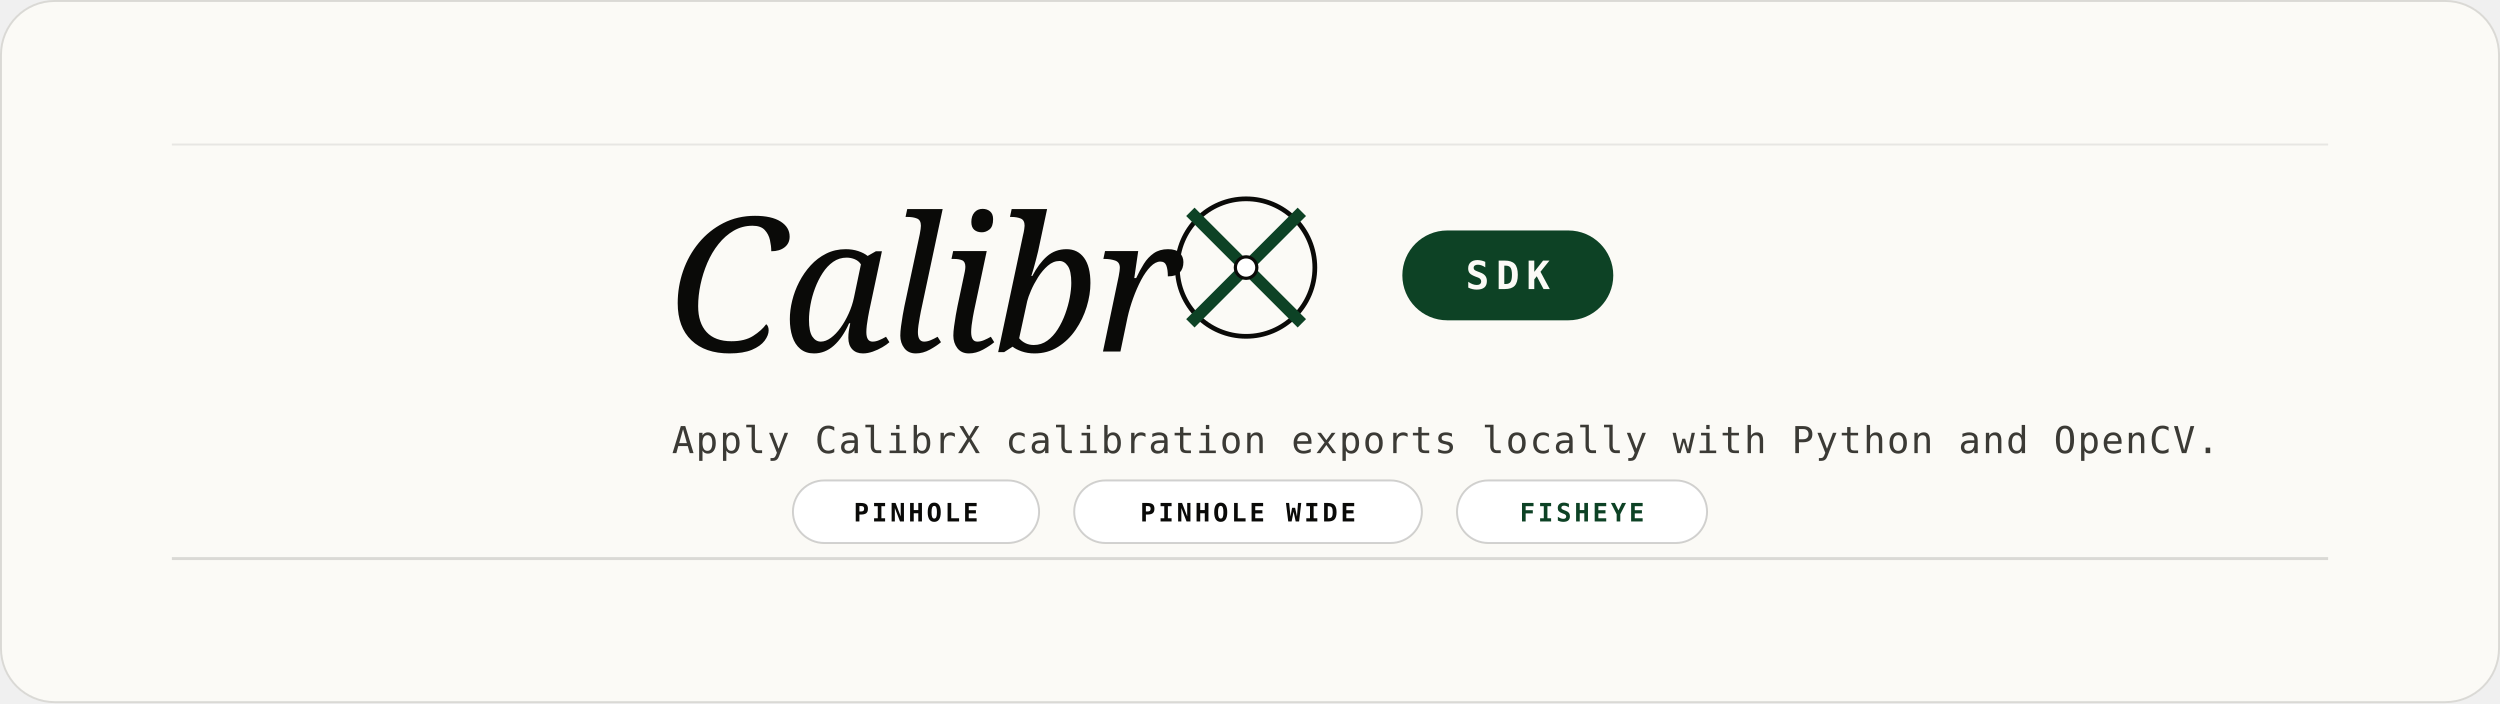
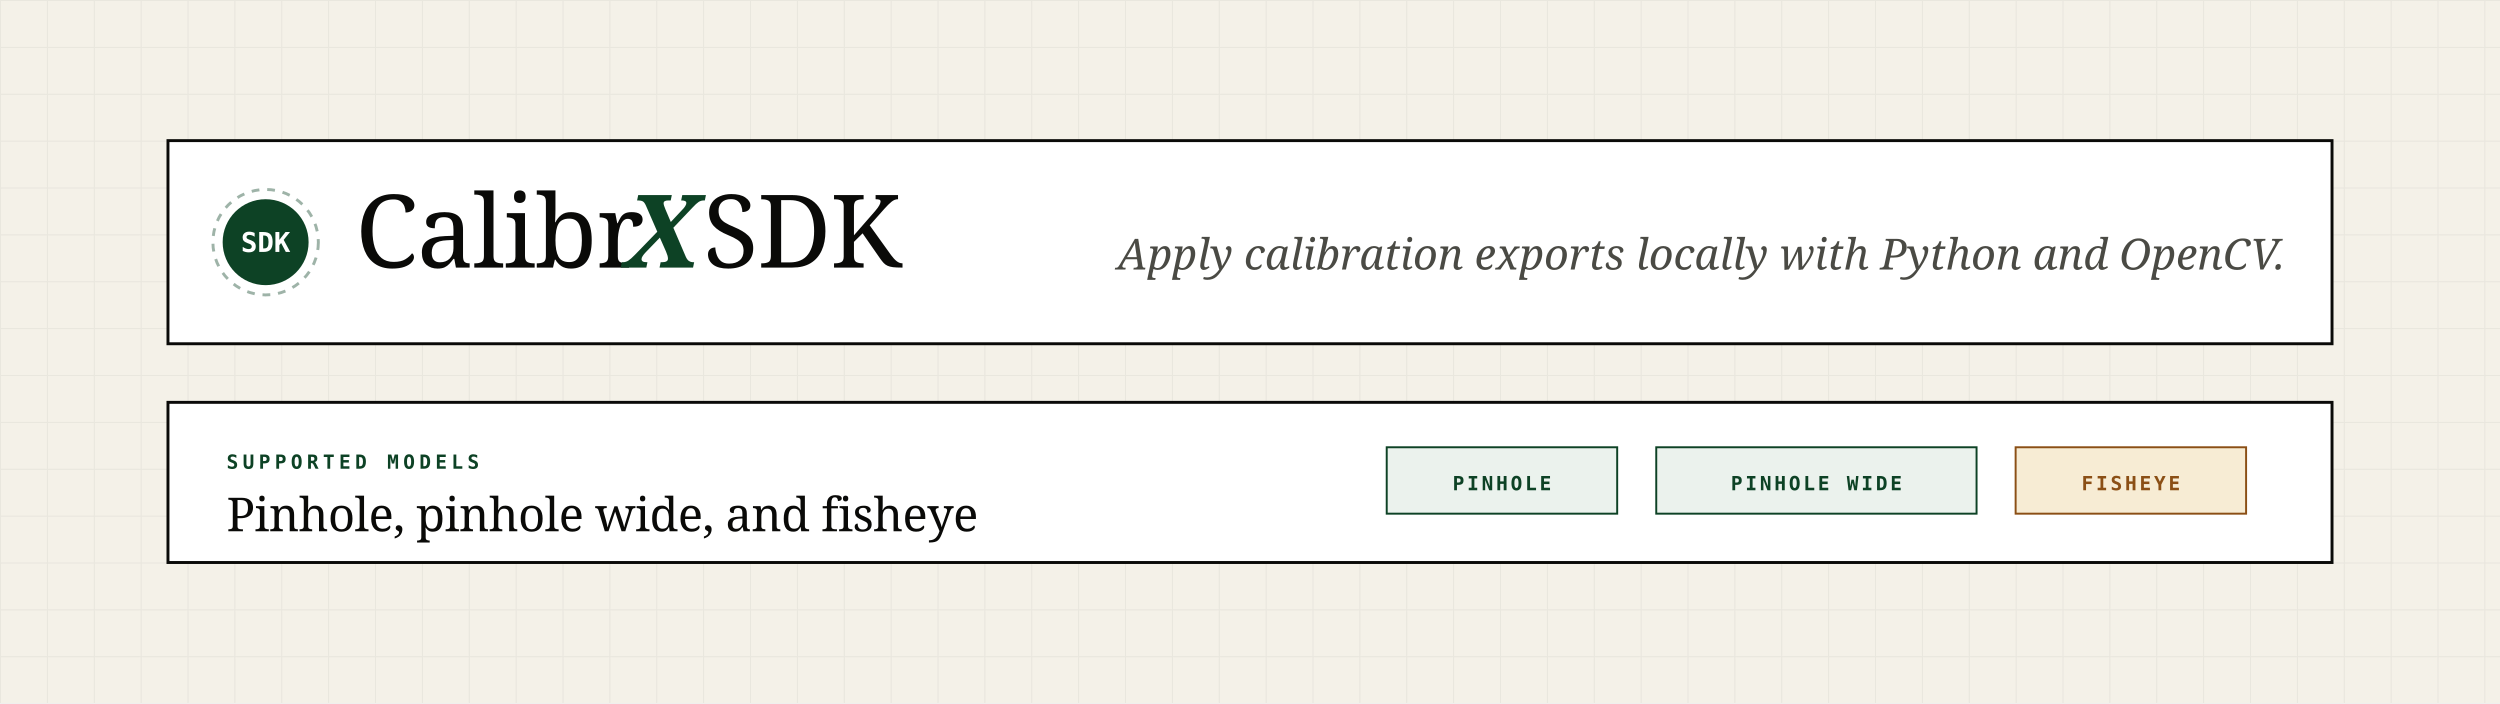
<svg xmlns="http://www.w3.org/2000/svg" width="1280" height="360" viewBox="0 0 1280 360" role="img" aria-labelledby="title desc">
+   <defs>
+     <pattern id="grid" width="24" height="24" patternUnits="userSpaceOnUse">
+       <path d="M24 0H0V24" fill="none" stroke="rgba(0,0,0,0.045)" stroke-width="1" />
+     </pattern>
+   </defs>
  <style>
-     .logo-text {
+     .font-serif {
      font-family: 'Cormorant Garamond', Georgia, serif;
-       font-style: italic;
-       font-weight: 500;
-       font-size: 96px;
-       letter-spacing: -0.02em;
    }

-     .mono {
-       font-family: 'JetBrains Mono', 'SFMono-Regular', Consolas, monospace;
+     .font-mono {
+       font-family: 'JetBrains Mono', 'SF Mono', Consolas, monospace;
    }
  </style>
-   <rect width="1280" height="360" rx="28" fill="#fbfaf6" />
-   <rect x="0.5" y="0.5" width="1279" height="359" rx="27.5" fill="none" stroke="#0a0a08" stroke-opacity="0.14" />
-   <path d="M88 286H1192" stroke="#0a0a08" stroke-opacity="0.14" stroke-width="1.5" />
-   <path d="M88 74H1192" stroke="#0a0a08" stroke-opacity="0.08" stroke-width="1" />
-   <g transform="translate(342 86)">
-     <text class="logo-text" x="0" y="94" fill="#0a0a08">Calibr</text>
-     <g transform="translate(252 7) scale(1.1)">
-       <circle cx="40" cy="40" r="32" fill="none" stroke="#0a0a08" stroke-width="2.2" />
-       <line x1="16" y1="16" x2="64" y2="64" stroke="#0d4225" stroke-width="5.5" stroke-linecap="square" />
-       <line x1="64" y1="16" x2="16" y2="64" stroke="#0d4225" stroke-width="5.5" stroke-linecap="square" />
-       <circle cx="40" cy="40" r="5" fill="#ffffff" stroke="#0a0a08" stroke-width="1.5" />
+   <rect width="1280" height="360" fill="#f4f1e8" />
+   <rect width="1280" height="360" fill="url(#grid)" />
+   <g transform="translate(86 72)">
+     <rect width="1108" height="104" fill="#ffffff" stroke="#0a0a08" stroke-width="1.5" />
+     <g transform="translate(28 30)">
+       <circle cx="22" cy="22" r="22" fill="#0d4225" />
+       <circle cx="22" cy="22" r="27" fill="none" stroke="#0d4225" stroke-width="1.5" stroke-dasharray="4 4" opacity="0.4" />
+       <text class="font-mono" x="22" y="27" text-anchor="middle" fill="#ffffff" font-size="14" font-weight="700">SDK</text>
    </g>
-     <rect x="376" y="32" width="108" height="46" rx="23" fill="#0d4225" />
-     <text class="mono" x="430" y="62" text-anchor="middle" fill="#fbfaf6" font-size="20" font-weight="700" letter-spacing="3.5">SDK</text>
-     <text class="mono" x="2" y="146" fill="#3b3a35" font-size="19" letter-spacing="0.04em">
-       Apply CalibrX calibration exports locally with Python and OpenCV.
-     </text>
+     <g transform="translate(96 26)">
+       <text class="font-serif" x="0" y="39" fill="#0a0a08" font-size="52" font-weight="500" letter-spacing="-0.01em">Calibr</text>
+       <text class="font-serif" x="138" y="39" fill="#0d4225" font-size="52" font-style="italic" font-weight="600" letter-spacing="-0.01em">X</text>
+       <text class="font-serif" x="178" y="39" fill="#0a0a08" font-size="52" font-weight="500" letter-spacing="-0.01em">SDK</text>
+       <text class="font-serif" x="390" y="40" fill="#4a4a44" font-size="22" font-style="italic" font-weight="400">
+         Apply calibration exports locally with Python and OpenCV.
+       </text>
+     </g>
  </g>
-   <g transform="translate(406 246)">
-     <rect width="126" height="32" rx="16" fill="#ffffff" stroke="#0a0a08" stroke-opacity="0.18" />
-     <text class="mono" x="63" y="21" text-anchor="middle" fill="#0a0a08" font-size="13" font-weight="700" letter-spacing="1.5">PINHOLE</text>
-     <rect x="144" width="178" height="32" rx="16" fill="#ffffff" stroke="#0a0a08" stroke-opacity="0.18" />
-     <text class="mono" x="233" y="21" text-anchor="middle" fill="#0a0a08" font-size="13" font-weight="700" letter-spacing="1.5">PINHOLE WIDE</text>
-     <rect x="340" width="128" height="32" rx="16" fill="#ffffff" stroke="#0a0a08" stroke-opacity="0.18" />
-     <text class="mono" x="404" y="21" text-anchor="middle" fill="#0d4225" font-size="13" font-weight="800" letter-spacing="1.5">FISHEYE</text>
+   <g transform="translate(86 206)">
+     <rect width="1108" height="82" fill="#ffffff" stroke="#0a0a08" stroke-width="1.5" />
+     <g transform="translate(30 23)">
+       <text class="font-mono" x="0" y="11" fill="#0d4225" font-size="10" font-weight="700" letter-spacing="2.2">SUPPORTED MODELS</text>
+       <text class="font-serif" x="0" y="43" fill="#0a0a08" font-size="24" font-weight="500" letter-spacing="-0.01em">Pinhole, pinhole wide, and fisheye</text>
+     </g>
+     <g transform="translate(624 23)">
+       <rect width="118" height="34" fill="#ebf2ed" stroke="#0d4225" stroke-width="1" />
+       <text class="font-mono" x="59" y="22" text-anchor="middle" fill="#0d4225" font-size="10" font-weight="700" letter-spacing="1.4">PINHOLE</text>
+       <rect x="138" width="164" height="34" fill="#ebf2ed" stroke="#0d4225" stroke-width="1" />
+       <text class="font-mono" x="220" y="22" text-anchor="middle" fill="#0d4225" font-size="10" font-weight="700" letter-spacing="1.4">PINHOLE WIDE</text>
+       <rect x="322" width="118" height="34" fill="#f7ecd4" stroke="#8b4f15" stroke-width="1" />
+       <text class="font-mono" x="381" y="22" text-anchor="middle" fill="#8b4f15" font-size="10" font-weight="700" letter-spacing="1.4">FISHEYE</text>
+     </g>
  </g>
</svg>
